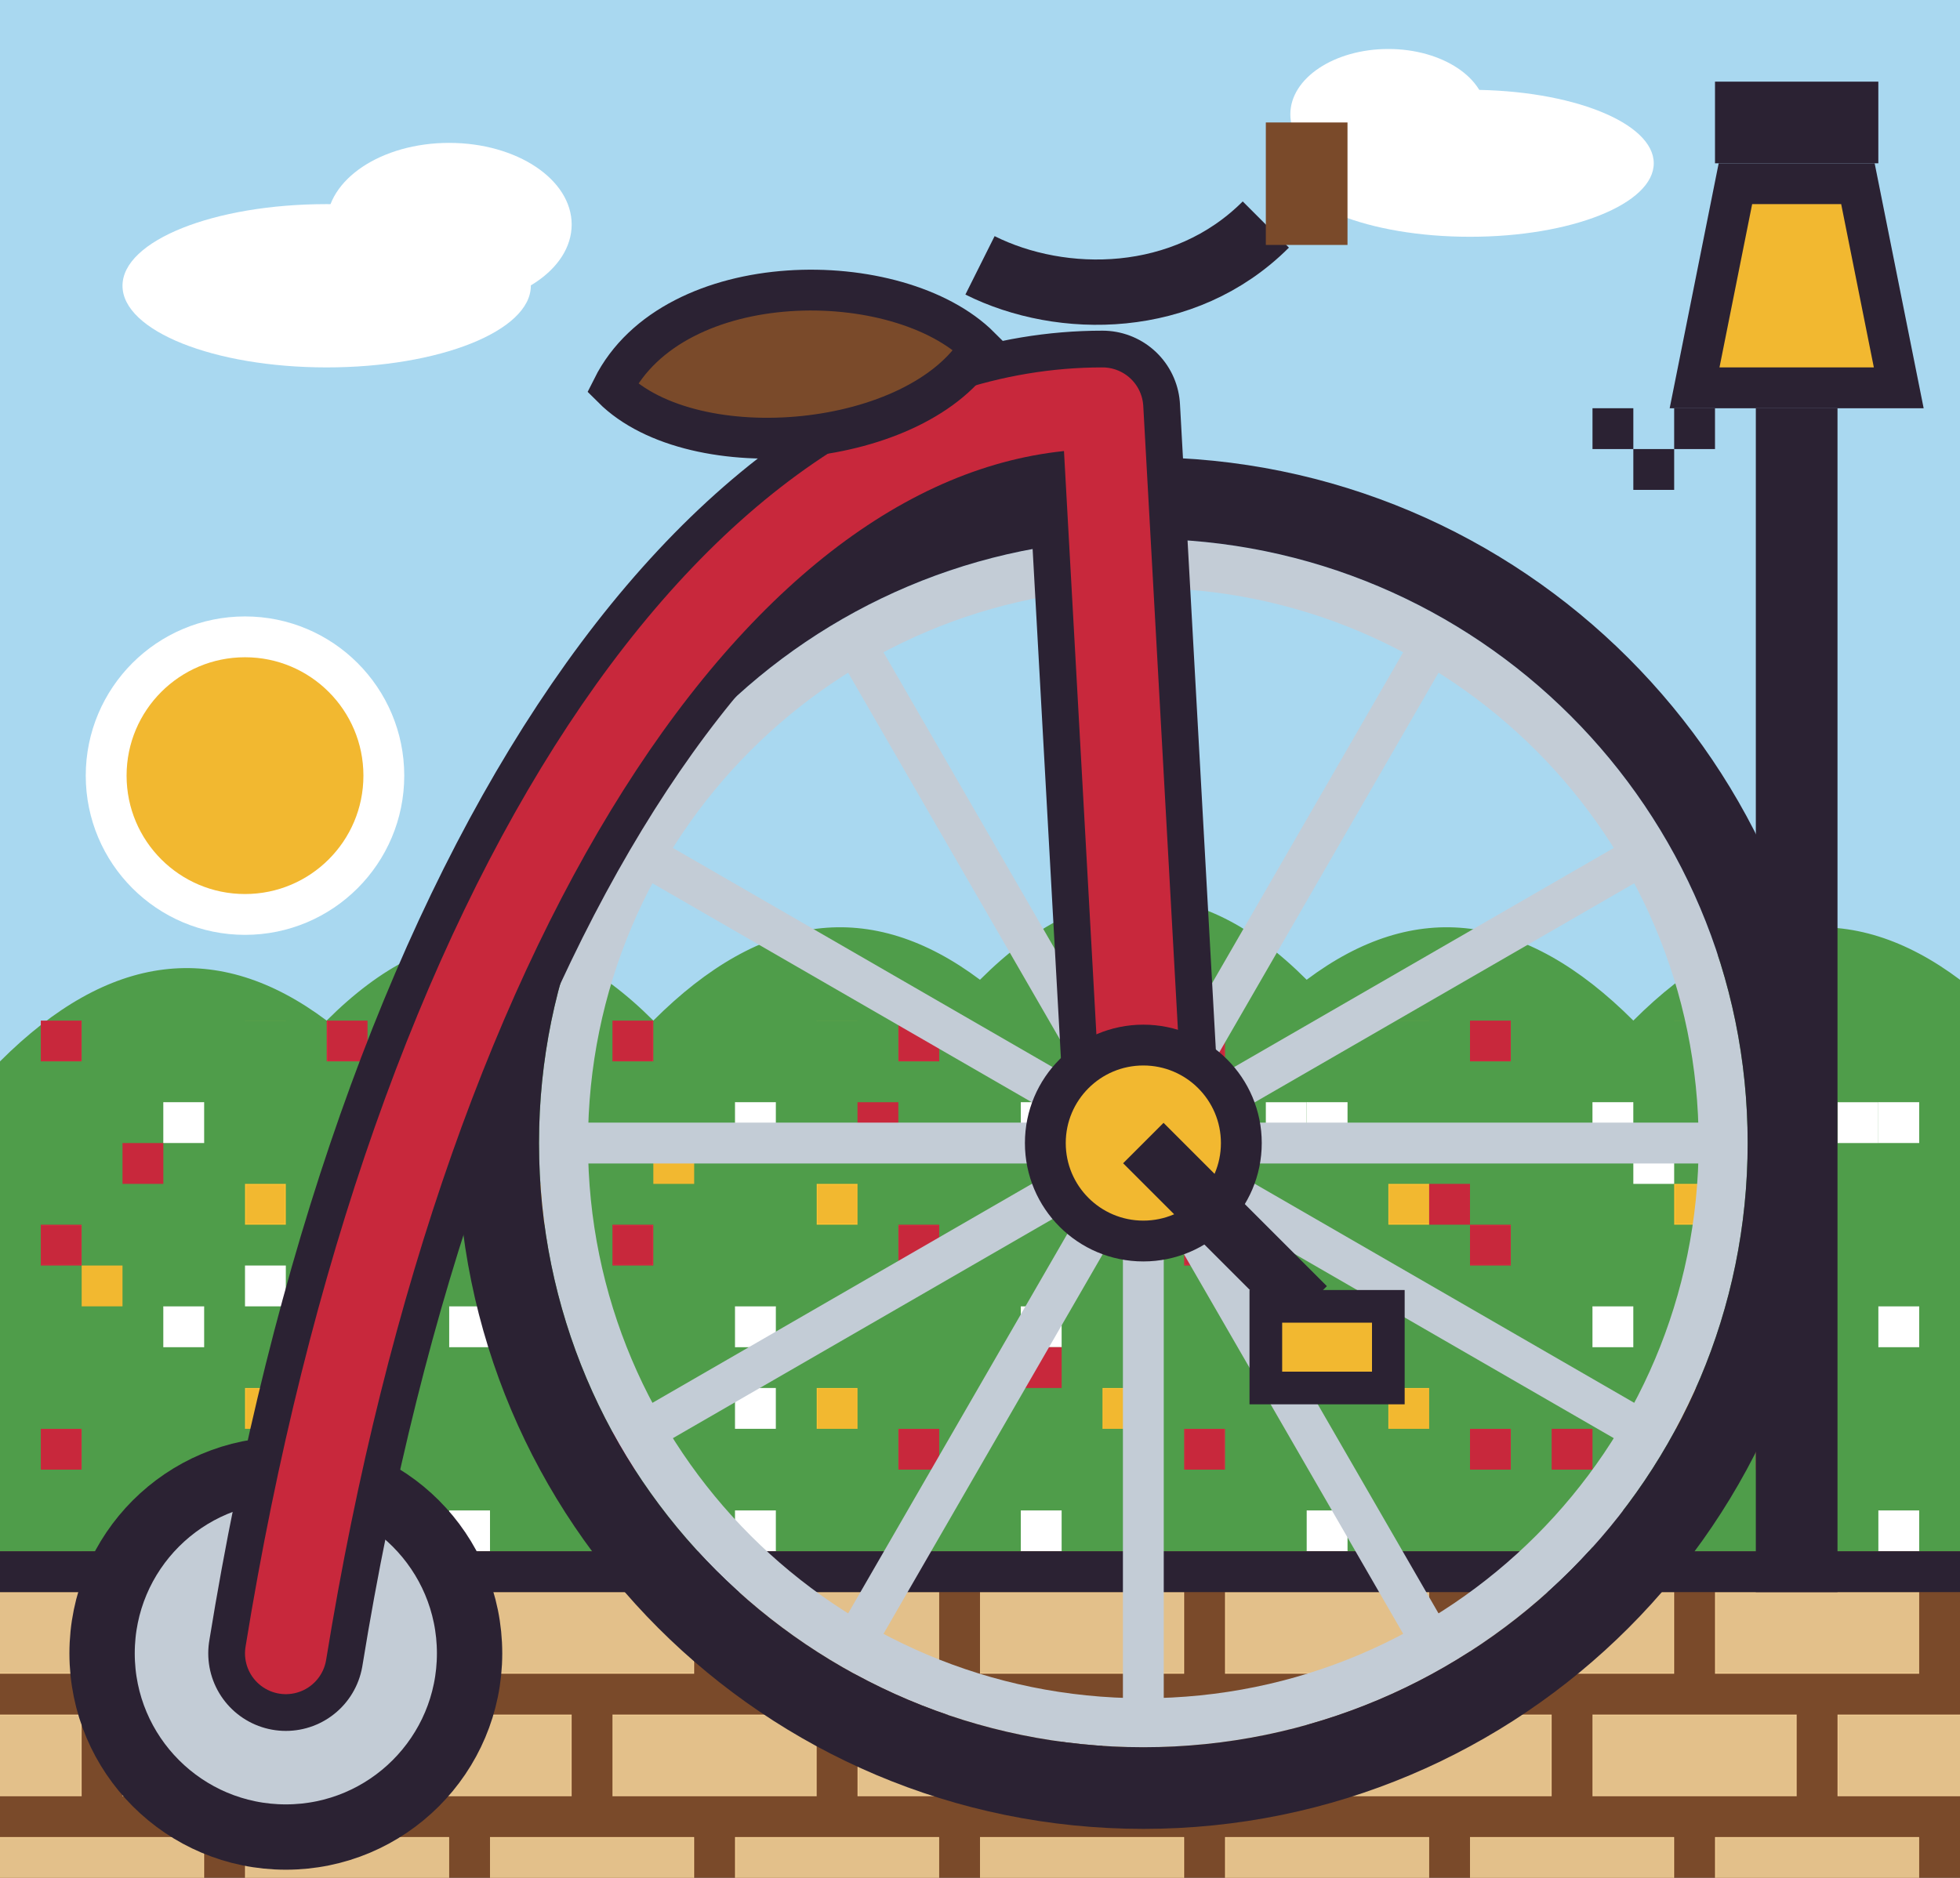
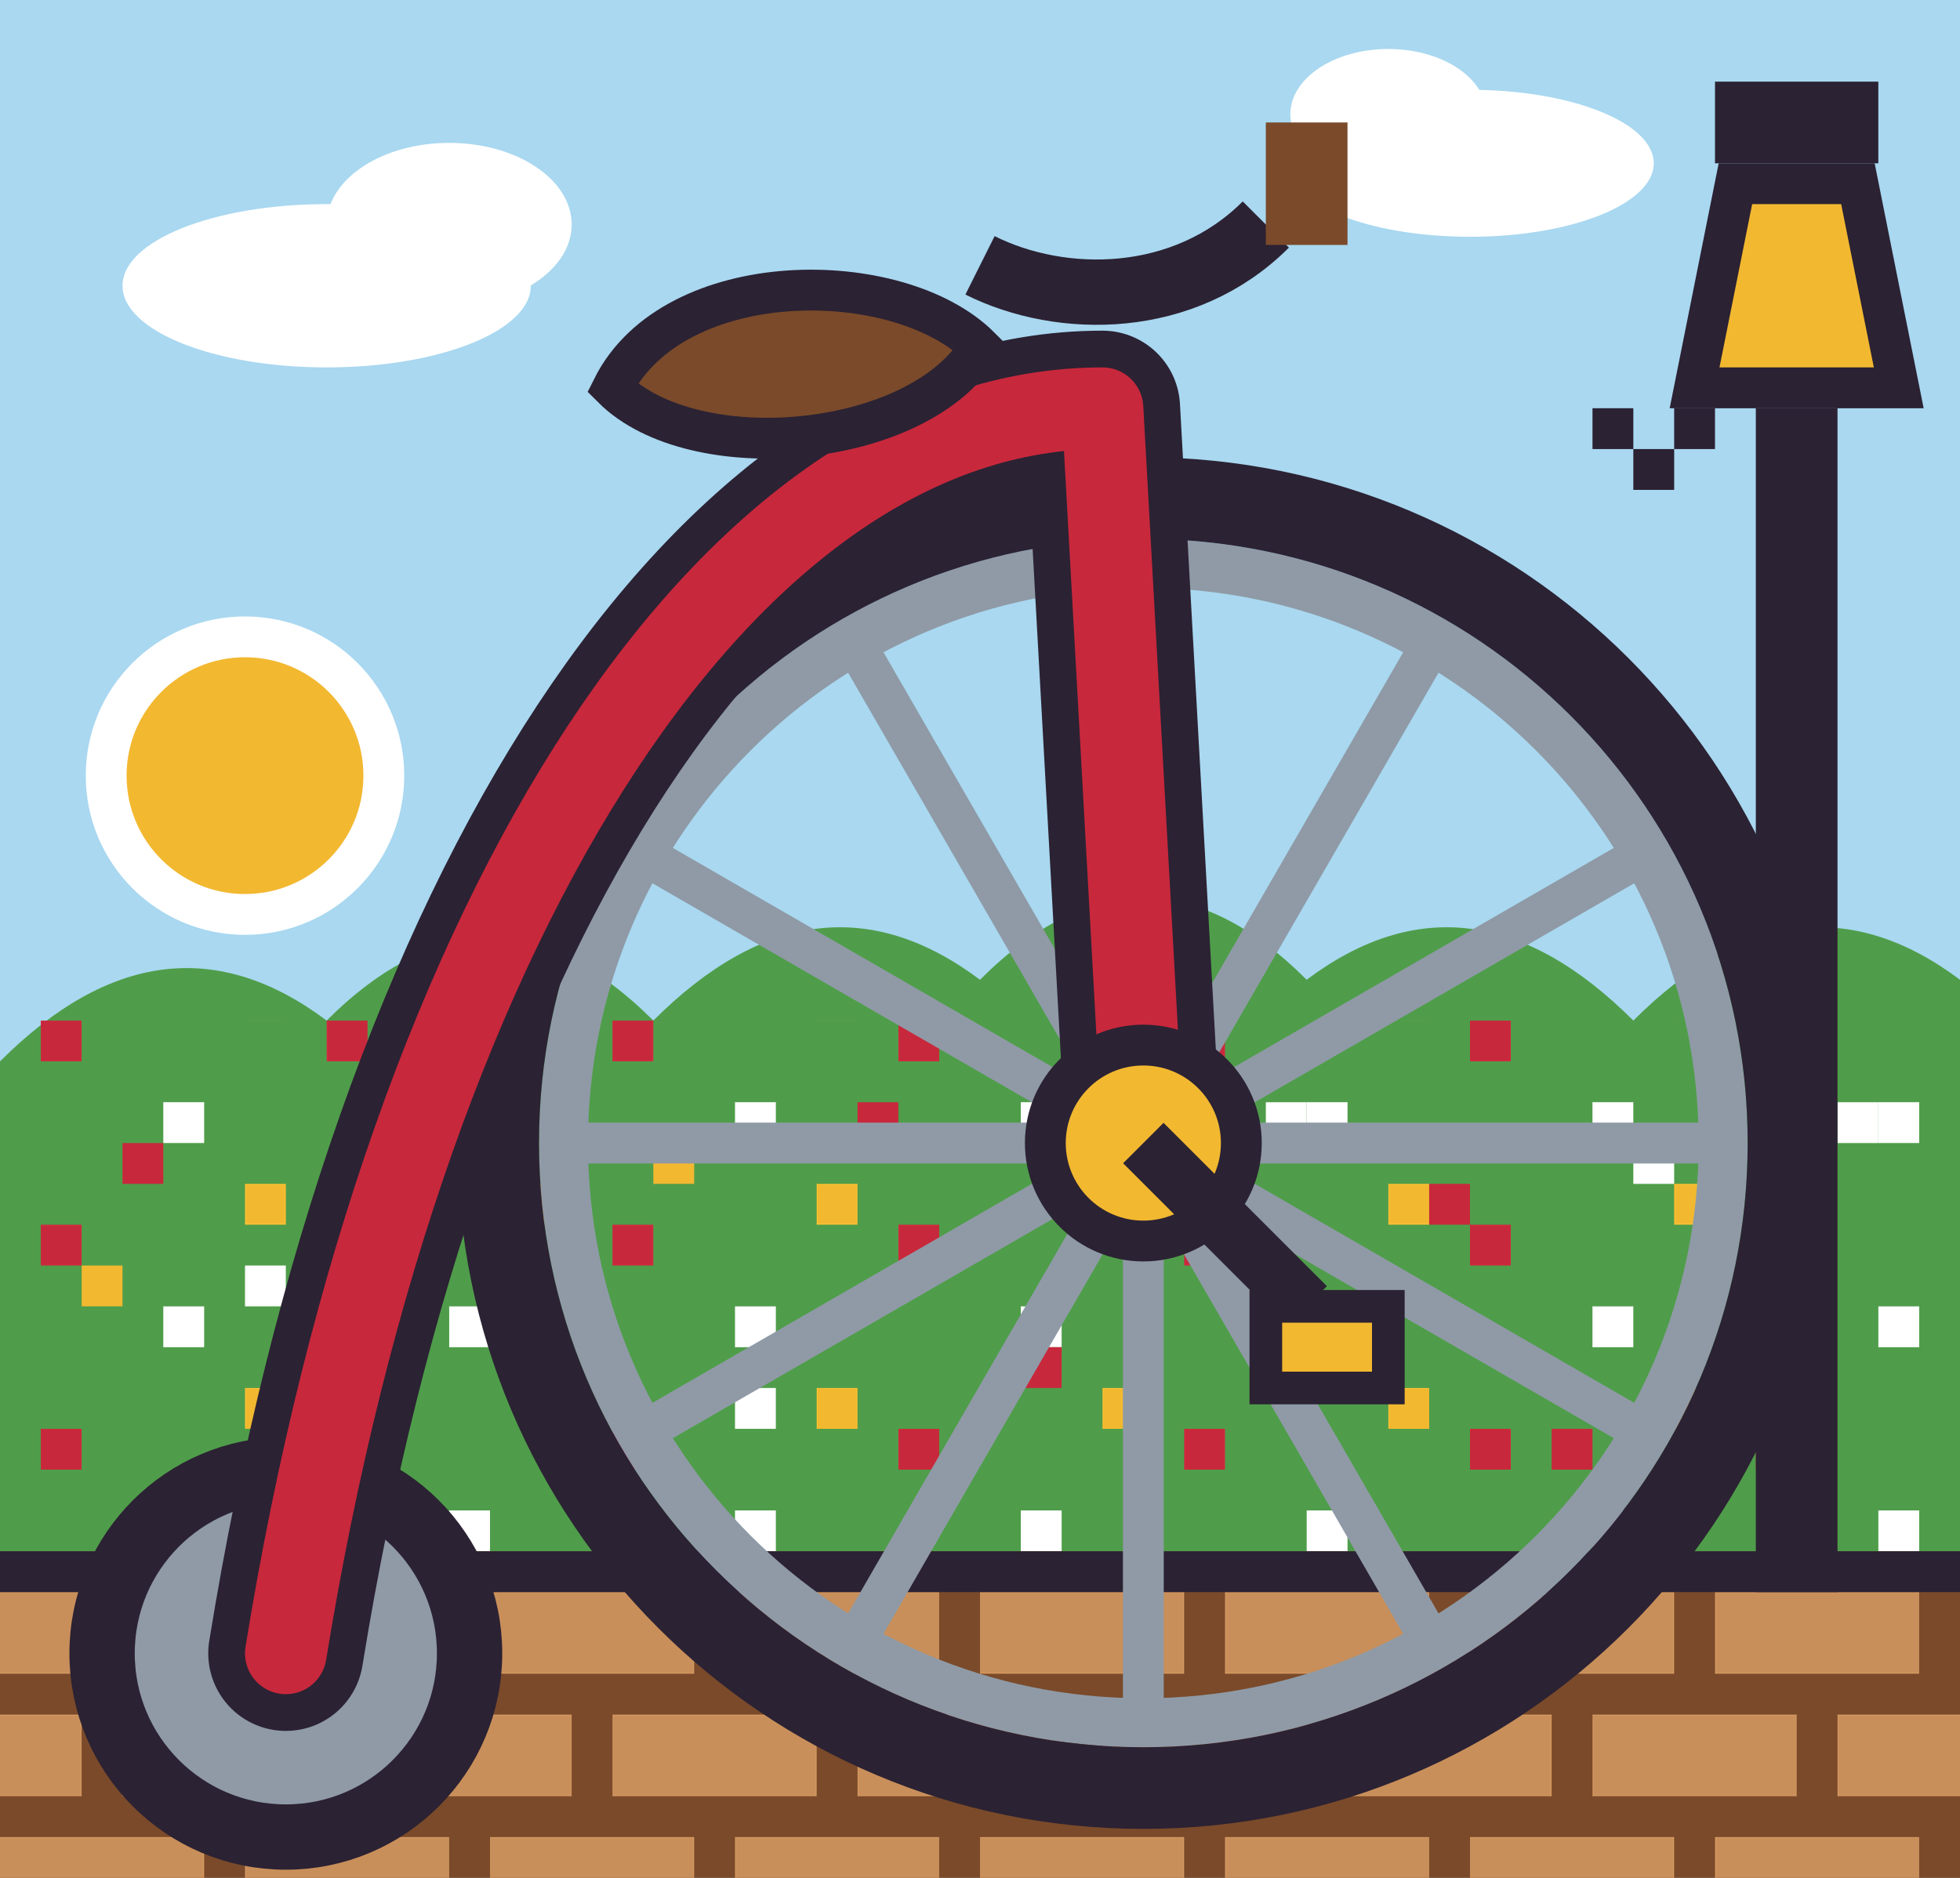
<svg xmlns="http://www.w3.org/2000/svg" viewBox="0 0 48 46" width="48" height="46">
  <defs>
    <pattern id="cobbles" x="0" y="39" width="6" height="6" patternUnits="userSpaceOnUse">
-       <rect x="0" y="0" width="5" height="2" fill="#e3c08a" />
-       <rect x="-3" y="3" width="5" height="2" fill="#e3c08a" />
-       <rect x="3" y="3" width="5" height="2" fill="#e3c08a" />
+       <rect x="0" y="0" width="5" height="2" fill="#c98f5a" />
+       <rect x="-3" y="3" width="5" height="2" fill="#c98f5a" />
+       <rect x="3" y="3" width="5" height="2" fill="#c98f5a" />
    </pattern>
    <pattern id="blooms" x="1" y="25" width="7" height="5" patternUnits="userSpaceOnUse">
      <rect x="0" y="0" width="1" height="1" fill="#c8283c" />
      <rect x="3" y="2" width="1" height="1" fill="#ffffff" />
      <rect x="5" y="4" width="1" height="1" fill="#f2b830" />
    </pattern>
    <path id="spoke" d="M28,28 L28,14" />
  </defs>
  <rect width="48" height="46" fill="#a9d8f0" />
  <g fill="#ffffff">
    <ellipse cx="8" cy="7" rx="5" ry="2" />
    <ellipse cx="11" cy="5.5" rx="3" ry="2" />
    <ellipse cx="36" cy="4" rx="4.5" ry="1.8" />
    <ellipse cx="34" cy="2.8" rx="2.4" ry="1.6" />
  </g>
  <circle cx="6" cy="19" r="3.4" fill="#f2b830" stroke="#ffffff" stroke-width="1" />
  <g fill="#2b2233">
    <rect x="39" y="10" width="1" height="1" />
    <rect x="40" y="11" width="1" height="1" />
    <rect x="41" y="10" width="1" height="1" />
  </g>
  <path d="M0,26 Q4,22 8,25 Q12,21 16,25 Q20,21 24,24 Q28,20 32,24 Q36,21 40,25 Q44,21 48,24 V39 H0 Z" fill="#4f9d4a" />
  <rect x="0" y="25" width="48" height="13" fill="url(#blooms)" />
  <g fill="#c8283c">
    <rect x="3" y="28" width="1" height="1" />
    <rect x="21" y="27" width="1" height="1" />
    <rect x="35" y="29" width="1" height="1" />
    <rect x="25" y="33" width="1" height="1" />
    <rect x="38" y="35" width="1" height="1" />
  </g>
  <g fill="#f2b830">
    <rect x="16" y="28" width="1" height="1" />
    <rect x="2" y="31" width="1" height="1" />
  </g>
  <g fill="#ffffff">
    <rect x="6" y="31" width="1" height="1" />
    <rect x="18" y="34" width="1" height="1" />
    <rect x="31" y="27" width="1" height="1" />
    <rect x="40" y="28" width="1" height="1" />
    <rect x="45" y="27" width="1" height="1" />
  </g>
  <rect y="38" width="48" height="8" fill="#7a4a2a" />
  <rect y="38" width="48" height="8" fill="url(#cobbles)" />
  <rect y="38" width="48" height="1" fill="#2b2233" />
  <rect x="43" y="10" width="2" height="29" fill="#2b2233" />
  <path d="M41.5,9.5 L46.5,9.5 L45.5,4.5 L42.5,4.5 Z" fill="#f2b830" stroke="#2b2233" stroke-width="1" />
  <rect x="42" y="2" width="4" height="2" fill="#2b2233" />
-   <g stroke="#c3ccd6" stroke-width="1">
+   <g stroke="#8f9aa6" stroke-width="1">
    <use href="#spoke" transform="rotate(30 28 28)" />
    <use href="#spoke" transform="rotate(60 28 28)" />
    <use href="#spoke" transform="rotate(90 28 28)" />
    <use href="#spoke" transform="rotate(120 28 28)" />
    <use href="#spoke" transform="rotate(150 28 28)" />
    <use href="#spoke" transform="rotate(180 28 28)" />
    <use href="#spoke" transform="rotate(210 28 28)" />
    <use href="#spoke" transform="rotate(240 28 28)" />
    <use href="#spoke" transform="rotate(270 28 28)" />
    <use href="#spoke" transform="rotate(300 28 28)" />
    <use href="#spoke" transform="rotate(330 28 28)" />
  </g>
-   <circle cx="28" cy="28" r="14.2" fill="none" stroke="#c3ccd6" stroke-width="1.2" />
+   <circle cx="28" cy="28" r="14.2" fill="none" stroke="#8f9aa6" stroke-width="1.2" />
  <circle cx="28" cy="28" r="15.8" fill="none" stroke="#2b2233" stroke-width="2" />
-   <circle cx="7" cy="40.5" r="4.5" fill="#c3ccd6" stroke="#2b2233" stroke-width="1.6" />
+   <circle cx="7" cy="40.5" r="4.5" fill="#8f9aa6" stroke="#2b2233" stroke-width="1.6" />
  <g fill="none" stroke-linecap="round">
    <path d="M27,10 C18,10 10,22 7,40.5 M27,10 L28,28" stroke="#2b2233" stroke-width="3.8" />
    <path d="M27,10 C18,10 10,22 7,40.5 M27,10 L28,28" stroke="#c8283c" stroke-width="2" />
  </g>
  <path d="M24,6.5 C26,7.5 29,7.5 31,5.5" fill="none" stroke="#2b2233" stroke-width="1.6" />
  <rect x="31" y="3" width="2" height="3" fill="#7a4a2a" />
  <path d="M15,9.5 C16.5,6.5 22,6.5 24,8.5 C22.5,11 17,11.5 15,9.5 Z" fill="#7a4a2a" stroke="#2b2233" stroke-width="1" />
  <circle cx="28" cy="28" r="2.4" fill="#f2b830" stroke="#2b2233" stroke-width="1" />
  <path d="M28,28 L32,32" stroke="#2b2233" stroke-width="1.4" />
  <rect x="31" y="32" width="3" height="2" fill="#f2b830" stroke="#2b2233" stroke-width="0.8" />
</svg>
